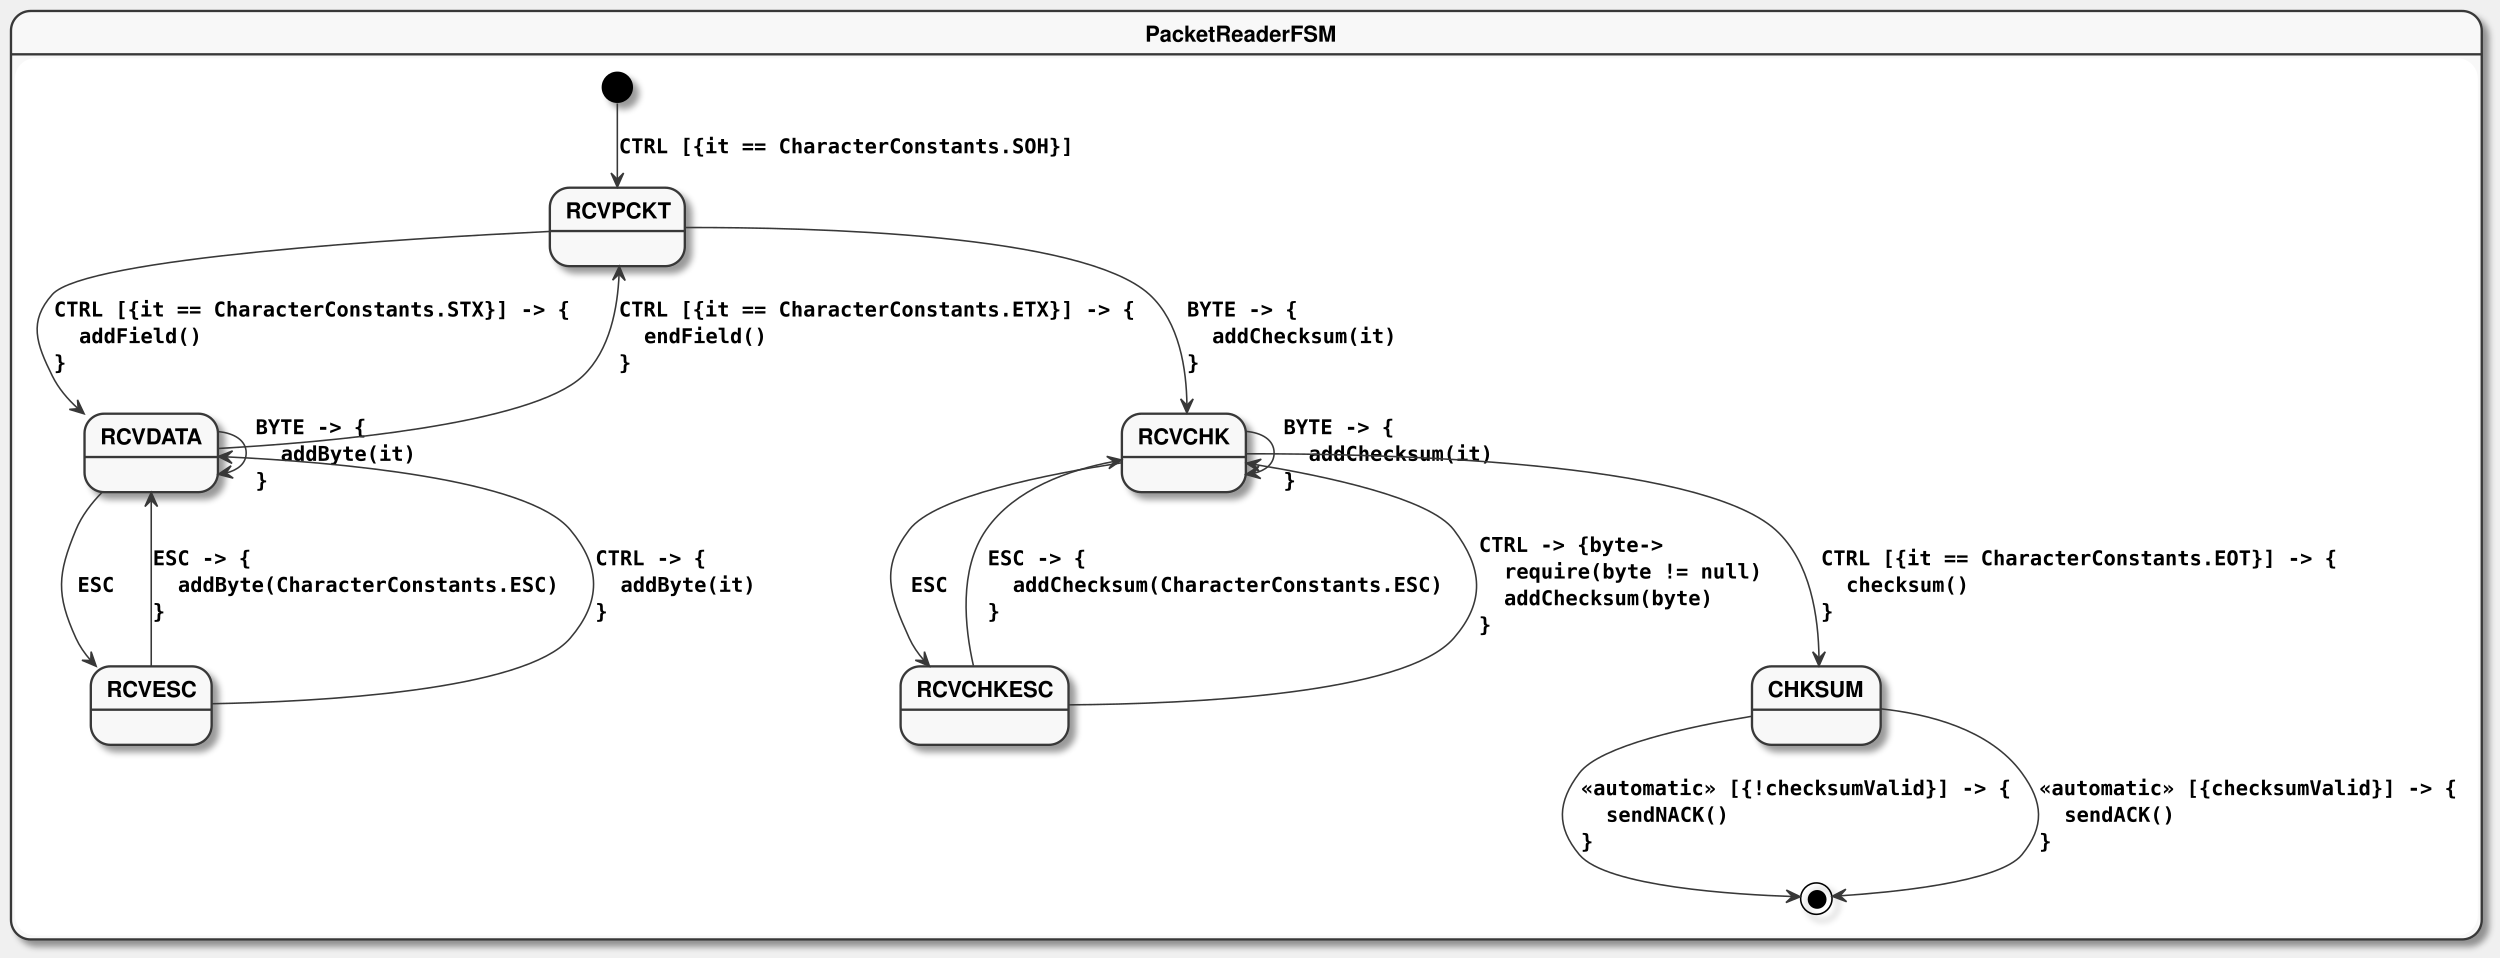
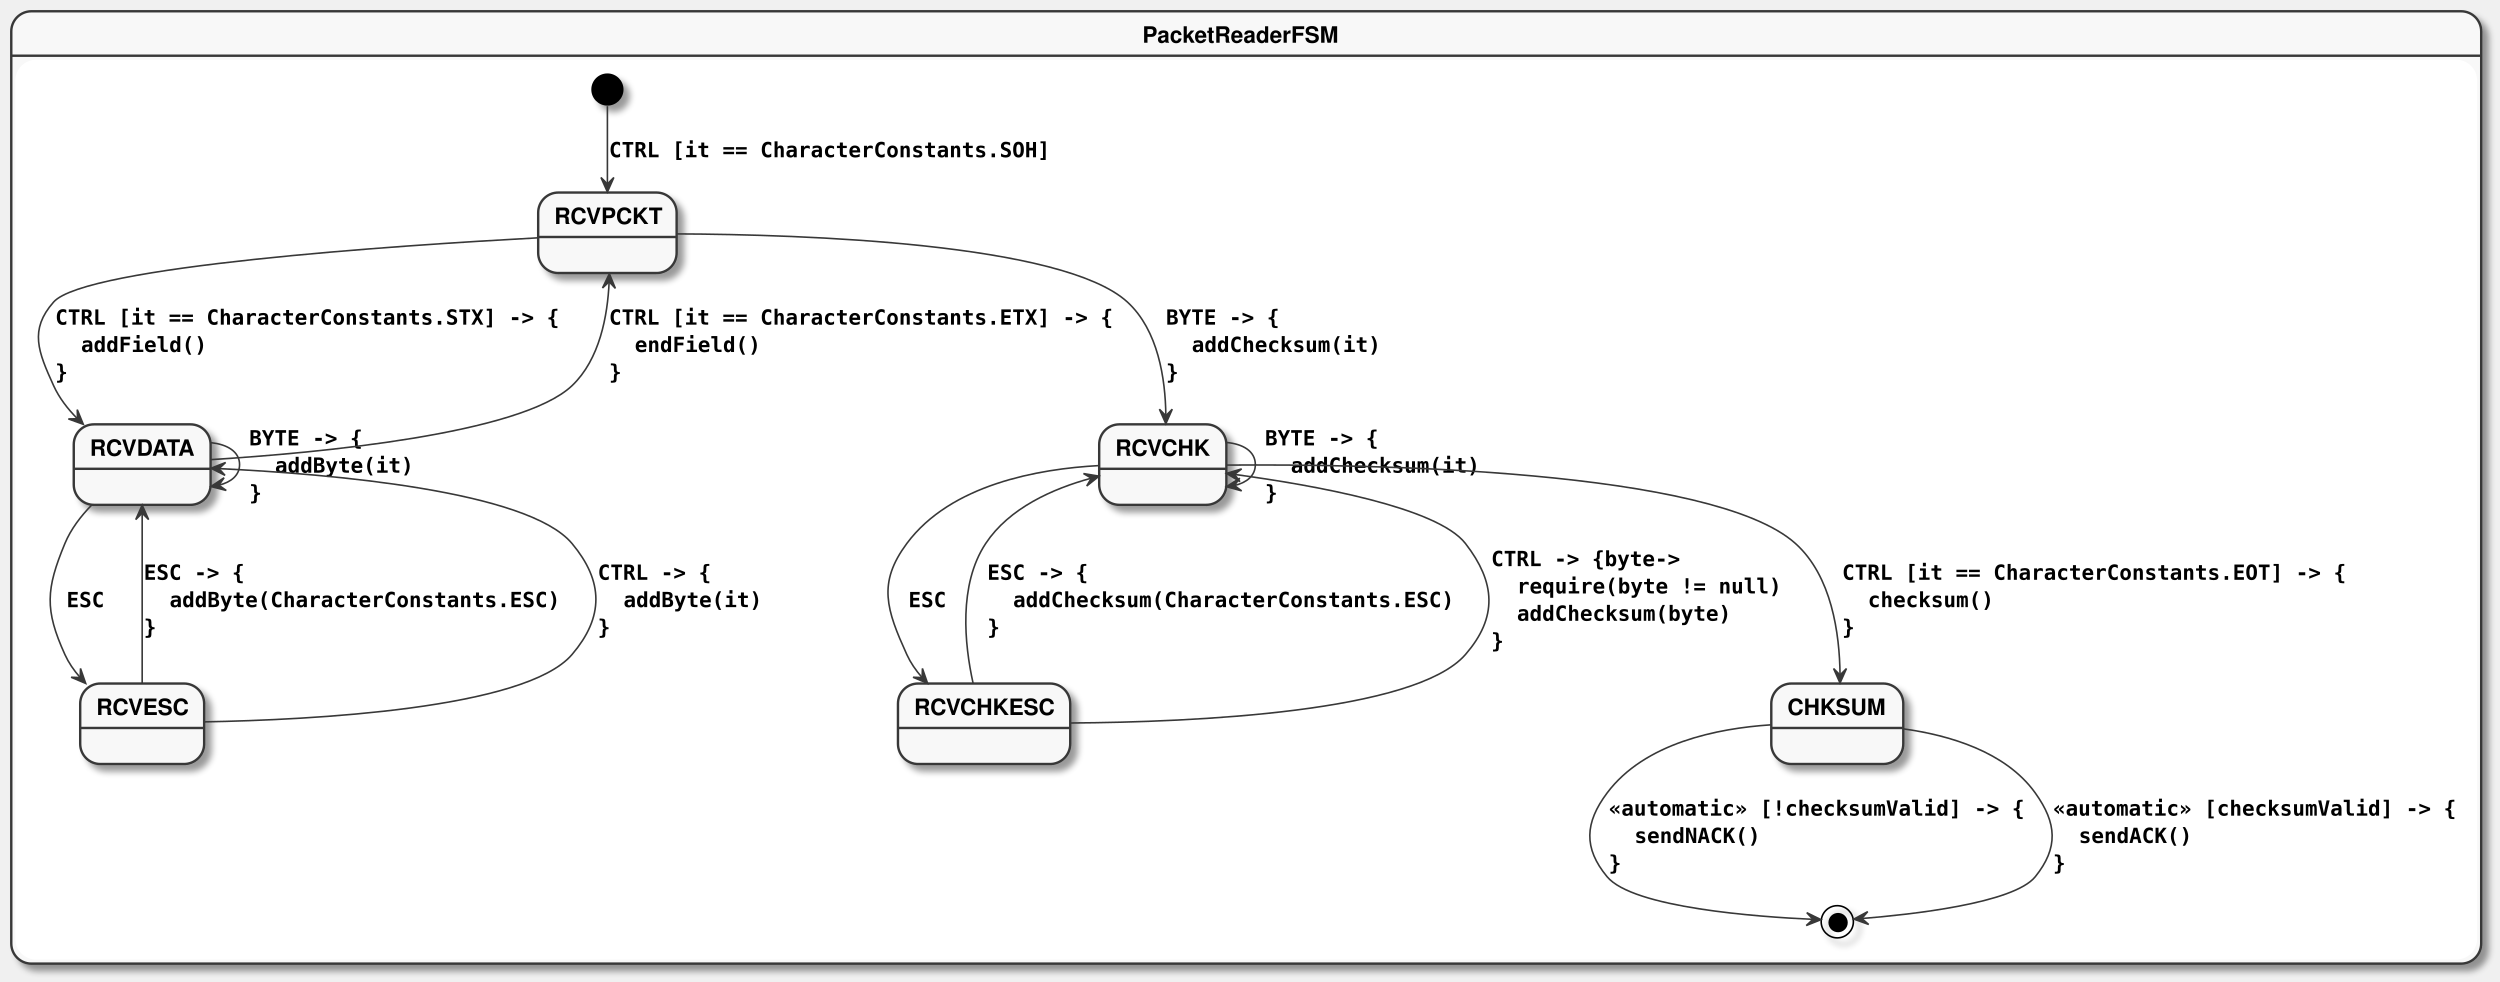
- <svg xmlns="http://www.w3.org/2000/svg" contentScriptType="application/ecmascript" contentStyleType="text/css" height="610px" preserveAspectRatio="none" style="width:1593px;height:610px;background:#FFFFFF;" version="1.1" viewBox="0 0 1593 610" width="1593px" zoomAndPan="magnify">
+ <svg xmlns="http://www.w3.org/2000/svg" contentScriptType="application/ecmascript" contentStyleType="text/css" height="610px" preserveAspectRatio="none" style="width:1553px;height:610px;background:#FFFFFF;" version="1.1" viewBox="0 0 1553 610" width="1553px" zoomAndPan="magnify">
  <defs>
-     <filter height="300%" id="fzrbklzxcfxqf" width="300%" x="-1" y="-1">
+     <filter height="300%" id="f2buocnyorn43" width="300%" x="-1" y="-1">
      <feGaussianBlur result="blurOut" stdDeviation="2.0" />
      <feColorMatrix in="blurOut" result="blurOut2" type="matrix" values="0 0 0 0 0 0 0 0 0 0 0 0 0 0 0 0 0 0 .4 0" />
      <feOffset dx="4.0" dy="4.0" in="blurOut2" result="blurOut3" />
      <feBlend in="SourceGraphic" in2="blurOut3" mode="normal" />
    </filter>
  </defs>
  <g>
-     <rect fill="#F8F8F8" filter="url(#fzrbklzxcfxqf)" height="591.609" rx="12.5" ry="12.5" style="stroke:#383838;stroke-width:1.5;" width="1574.368" x="7" y="7" />
-     <rect fill="#FFFFFF" height="558" rx="12.5" ry="12.5" style="stroke:#FFFFFF;stroke-width:1.0;" width="1568.368" x="10" y="37.609" />
-     <line style="stroke:#383838;stroke-width:1.5;" x1="7" x2="1581.368" y1="34.609" y2="34.609" />
-     <text fill="#000000" font-family="Helvetica" font-size="14" font-weight="bold" lengthAdjust="spacing" textLength="129" x="729.684" y="26.533">PacketReaderFSM</text>
-     <ellipse cx="393.366" cy="55.609" fill="#000000" filter="url(#fzrbklzxcfxqf)" rx="10" ry="10" style="stroke:none;stroke-width:1.0;" />
+     <rect fill="#F8F8F8" filter="url(#f2buocnyorn43)" height="591.609" rx="12.5" ry="12.5" style="stroke:#383838;stroke-width:1.5;" width="1534.319" x="7" y="7" />
+     <rect fill="#FFFFFF" height="558" rx="12.5" ry="12.5" style="stroke:#FFFFFF;stroke-width:1.0;" width="1528.319" x="10" y="37.609" />
+     <line style="stroke:#383838;stroke-width:1.5;" x1="7" x2="1541.319" y1="34.609" y2="34.609" />
+     <text fill="#000000" font-family="Helvetica" font-size="14" font-weight="bold" lengthAdjust="spacing" textLength="129" x="709.659" y="26.533">PacketReaderFSM</text>
+     <ellipse cx="377.32" cy="55.609" fill="#000000" filter="url(#f2buocnyorn43)" rx="10" ry="10" style="stroke:none;stroke-width:1.0;" />
    <g id="PacketReaderFSM.RCVPCKT">
-       <rect fill="#F8F8F8" filter="url(#fzrbklzxcfxqf)" height="50" rx="12.5" ry="12.5" style="stroke:#383838;stroke-width:1.5;" width="86" x="350.366" y="119.609" />
-       <line style="stroke:#383838;stroke-width:1.5;" x1="350.366" x2="436.366" y1="147.219" y2="147.219" />
-       <text fill="#000000" font-family="Helvetica" font-size="14" font-weight="bold" lengthAdjust="spacing" textLength="66" x="360.366" y="139.143">RCVPCKT</text>
+       <rect fill="#F8F8F8" filter="url(#f2buocnyorn43)" height="50" rx="12.5" ry="12.5" style="stroke:#383838;stroke-width:1.5;" width="86" x="334.32" y="119.609" />
+       <line style="stroke:#383838;stroke-width:1.5;" x1="334.32" x2="420.32" y1="147.219" y2="147.219" />
+       <text fill="#000000" font-family="Helvetica" font-size="14" font-weight="bold" lengthAdjust="spacing" textLength="66" x="344.32" y="139.143">RCVPCKT</text>
    </g>
    <g id="PacketReaderFSM.RCVDATA">
-       <rect fill="#F8F8F8" filter="url(#fzrbklzxcfxqf)" height="50" rx="12.5" ry="12.5" style="stroke:#383838;stroke-width:1.5;" width="85" x="53.866" y="263.609" />
-       <line style="stroke:#383838;stroke-width:1.5;" x1="53.866" x2="138.866" y1="291.219" y2="291.219" />
-       <text fill="#000000" font-family="Helvetica" font-size="14" font-weight="bold" lengthAdjust="spacing" textLength="65" x="63.866" y="283.143">RCVDATA</text>
+       <rect fill="#F8F8F8" filter="url(#f2buocnyorn43)" height="50" rx="12.5" ry="12.5" style="stroke:#383838;stroke-width:1.5;" width="85" x="45.82" y="263.609" />
+       <line style="stroke:#383838;stroke-width:1.5;" x1="45.82" x2="130.82" y1="291.219" y2="291.219" />
+       <text fill="#000000" font-family="Helvetica" font-size="14" font-weight="bold" lengthAdjust="spacing" textLength="65" x="55.82" y="283.143">RCVDATA</text>
    </g>
    <g id="PacketReaderFSM.RCVCHK">
-       <rect fill="#F8F8F8" filter="url(#fzrbklzxcfxqf)" height="50" rx="12.5" ry="12.5" style="stroke:#383838;stroke-width:1.5;" width="79" x="714.866" y="263.609" />
-       <line style="stroke:#383838;stroke-width:1.5;" x1="714.866" x2="793.866" y1="291.219" y2="291.219" />
-       <text fill="#000000" font-family="Helvetica" font-size="14" font-weight="bold" lengthAdjust="spacing" textLength="59" x="724.866" y="283.143">RCVCHK</text>
+       <rect fill="#F8F8F8" filter="url(#f2buocnyorn43)" height="50" rx="12.5" ry="12.5" style="stroke:#383838;stroke-width:1.5;" width="79" x="682.82" y="263.609" />
+       <line style="stroke:#383838;stroke-width:1.5;" x1="682.82" x2="761.82" y1="291.219" y2="291.219" />
+       <text fill="#000000" font-family="Helvetica" font-size="14" font-weight="bold" lengthAdjust="spacing" textLength="59" x="692.82" y="283.143">RCVCHK</text>
    </g>
    <g id="PacketReaderFSM.RCVESC">
-       <rect fill="#F8F8F8" filter="url(#fzrbklzxcfxqf)" height="50" rx="12.5" ry="12.5" style="stroke:#383838;stroke-width:1.5;" width="77" x="57.866" y="424.609" />
-       <line style="stroke:#383838;stroke-width:1.5;" x1="57.866" x2="134.866" y1="452.219" y2="452.219" />
-       <text fill="#000000" font-family="Helvetica" font-size="14" font-weight="bold" lengthAdjust="spacing" textLength="57" x="67.866" y="444.143">RCVESC</text>
+       <rect fill="#F8F8F8" filter="url(#f2buocnyorn43)" height="50" rx="12.5" ry="12.5" style="stroke:#383838;stroke-width:1.5;" width="77" x="49.82" y="424.609" />
+       <line style="stroke:#383838;stroke-width:1.5;" x1="49.82" x2="126.82" y1="452.219" y2="452.219" />
+       <text fill="#000000" font-family="Helvetica" font-size="14" font-weight="bold" lengthAdjust="spacing" textLength="57" x="59.82" y="444.143">RCVESC</text>
    </g>
    <g id="PacketReaderFSM.RCVCHKESC">
-       <rect fill="#F8F8F8" filter="url(#fzrbklzxcfxqf)" height="50" rx="12.5" ry="12.5" style="stroke:#383838;stroke-width:1.5;" width="107" x="573.866" y="424.609" />
-       <line style="stroke:#383838;stroke-width:1.5;" x1="573.866" x2="680.866" y1="452.219" y2="452.219" />
-       <text fill="#000000" font-family="Helvetica" font-size="14" font-weight="bold" lengthAdjust="spacing" textLength="87" x="583.866" y="444.143">RCVCHKESC</text>
+       <rect fill="#F8F8F8" filter="url(#f2buocnyorn43)" height="50" rx="12.5" ry="12.5" style="stroke:#383838;stroke-width:1.5;" width="107" x="557.82" y="424.609" />
+       <line style="stroke:#383838;stroke-width:1.5;" x1="557.82" x2="664.82" y1="452.219" y2="452.219" />
+       <text fill="#000000" font-family="Helvetica" font-size="14" font-weight="bold" lengthAdjust="spacing" textLength="87" x="567.82" y="444.143">RCVCHKESC</text>
    </g>
    <g id="PacketReaderFSM.CHKSUM">
-       <rect fill="#F8F8F8" filter="url(#fzrbklzxcfxqf)" height="50" rx="12.5" ry="12.5" style="stroke:#383838;stroke-width:1.5;" width="82" x="1116.368" y="424.609" />
-       <line style="stroke:#383838;stroke-width:1.5;" x1="1116.368" x2="1198.368" y1="452.219" y2="452.219" />
-       <text fill="#000000" font-family="Helvetica" font-size="14" font-weight="bold" lengthAdjust="spacing" textLength="62" x="1126.368" y="444.143">CHKSUM</text>
+       <rect fill="#F8F8F8" filter="url(#f2buocnyorn43)" height="50" rx="12.5" ry="12.5" style="stroke:#383838;stroke-width:1.5;" width="82" x="1100.319" y="424.609" />
+       <line style="stroke:#383838;stroke-width:1.5;" x1="1100.319" x2="1182.319" y1="452.219" y2="452.219" />
+       <text fill="#000000" font-family="Helvetica" font-size="14" font-weight="bold" lengthAdjust="spacing" textLength="62" x="1110.319" y="444.143">CHKSUM</text>
    </g>
-     <ellipse cx="1157.368" cy="572.609" filter="url(#fzrbklzxcfxqf)" rx="10" ry="10" style="stroke:#000000;stroke-width:1.0;fill:none;" />
-     <ellipse cx="1157.868" cy="573.109" fill="#000000" rx="6" ry="6" style="stroke:none;stroke-width:1.0;" />
-     <path d="M393.366,65.92 C393.366,77.361 393.366,97.326 393.366,114.151 " fill="none" id="*start*PacketReaderFSM-to-RCVPCKT" style="stroke:#383838;stroke-width:1.0;" />
-     <polygon fill="#383838" points="393.366,119.259,397.366,110.259,393.366,114.259,389.366,110.259,393.366,119.259" style="stroke:#383838;stroke-width:1.0;" />
-     <text fill="#000000" font-family="monospace" font-size="13" font-weight="bold" lengthAdjust="spacing" textLength="296" x="394.366" y="97.679">CTRL [{it == CharacterConstants.SOH}]</text>
-     <path d="M350.182,147.484 C259.135,151.88 54.127,164.285 33.366,187.609 C18,204.872 23.109,218.899 33.366,239.609 C37.207,247.364 42.967,254.207 49.471,260.118 " fill="none" id="RCVPCKT-to-RCVDATA" style="stroke:#383838;stroke-width:1.0;" />
-     <polygon fill="#383838" points="53.606,263.678,49.394,254.775,49.816,260.417,44.175,260.839,53.606,263.678" style="stroke:#383838;stroke-width:1.0;" />
-     <text fill="#000000" font-family="monospace" font-size="13" font-weight="bold" lengthAdjust="spacing" textLength="336" x="34.366" y="201.679">CTRL [{it == CharacterConstants.STX}] -&gt; {</text>
-     <text fill="#000000" font-family="monospace" font-size="13" font-weight="bold" lengthAdjust="spacing" textLength="80" x="50.366" y="218.653">addField()</text>
-     <text fill="#000000" font-family="monospace" font-size="13" font-weight="bold" lengthAdjust="spacing" textLength="8" x="34.366" y="235.626">}</text>
-     <path d="M436.533,144.988 C517.975,144.748 689.947,148.973 732.366,187.609 C751.671,205.192 756.065,235.521 756.304,258.179 " fill="none" id="RCVPCKT-to-RCVCHK" style="stroke:#383838;stroke-width:1.0;" />
-     <polygon fill="#383838" points="756.291,263.18,760.312,254.19,756.302,258.18,752.312,254.171,756.291,263.18" style="stroke:#383838;stroke-width:1.0;" />
-     <text fill="#000000" font-family="monospace" font-size="13" font-weight="bold" lengthAdjust="spacing" textLength="72" x="756.366" y="201.679">BYTE -&gt; {</text>
-     <text fill="#000000" font-family="monospace" font-size="13" font-weight="bold" lengthAdjust="spacing" textLength="120" x="772.366" y="218.653">addChecksum(it)</text>
-     <text fill="#000000" font-family="monospace" font-size="13" font-weight="bold" lengthAdjust="spacing" textLength="8" x="756.366" y="235.626">}</text>
-     <path d="M139.049,274.979 C149.283,276.044 156.866,280.588 156.866,288.609 C156.866,295.252 151.666,299.509 144.066,301.382 " fill="none" id="RCVDATA-to-RCVDATA" style="stroke:#383838;stroke-width:1.0;" />
-     <polygon fill="#383838" points="139.049,302.239,148.595,304.665,143.977,301.397,147.246,296.779,139.049,302.239" style="stroke:#383838;stroke-width:1.0;" />
-     <text fill="#000000" font-family="monospace" font-size="13" font-weight="bold" lengthAdjust="spacing" textLength="72" x="162.866" y="276.679">BYTE -&gt; {</text>
-     <text fill="#000000" font-family="monospace" font-size="13" font-weight="bold" lengthAdjust="spacing" textLength="88" x="178.866" y="293.653">addByte(it)</text>
-     <text fill="#000000" font-family="monospace" font-size="13" font-weight="bold" lengthAdjust="spacing" textLength="8" x="162.866" y="310.627">}</text>
-     <path d="M138.902,285.778 C207.574,281.933 338.51,270.64 371.366,239.609 C388.777,223.165 393.606,195.792 394.474,174.814 " fill="none" id="RCVDATA-to-RCVPCKT" style="stroke:#383838;stroke-width:1.0;" />
-     <polygon fill="#383838" points="394.614,169.629,390.374,178.519,394.48,174.628,398.371,178.733,394.614,169.629" style="stroke:#383838;stroke-width:1.0;" />
-     <text fill="#000000" font-family="monospace" font-size="13" font-weight="bold" lengthAdjust="spacing" textLength="336" x="394.366" y="201.679">CTRL [{it == CharacterConstants.ETX}] -&gt; {</text>
-     <text fill="#000000" font-family="monospace" font-size="13" font-weight="bold" lengthAdjust="spacing" textLength="80" x="410.366" y="218.653">endField()</text>
-     <text fill="#000000" font-family="monospace" font-size="13" font-weight="bold" lengthAdjust="spacing" textLength="8" x="394.366" y="235.626">}</text>
-     <path d="M65.111,313.616 C58.318,320.547 52.064,328.681 48.366,337.609 C36.63,365.941 35.694,378.683 48.366,406.609 C50.678,411.704 53.948,416.425 57.706,420.719 " fill="none" id="RCVDATA-to-RCVESC" style="stroke:#383838;stroke-width:1.0;" />
-     <polygon fill="#383838" points="61.283,424.542,58.056,415.237,57.867,420.891,52.213,420.702,61.283,424.542" style="stroke:#383838;stroke-width:1.0;" />
-     <text fill="#000000" font-family="monospace" font-size="13" font-weight="bold" lengthAdjust="spacing" textLength="24" x="49.366" y="377.179">ESC</text>
-     <path d="M96.366,424.494 C96.366,396.176 96.366,349.224 96.366,318.855 " fill="none" id="RCVESC-to-RCVDATA" style="stroke:#383838;stroke-width:1.0;" />
-     <polygon fill="#383838" points="96.366,313.758,92.366,322.758,96.366,318.758,100.366,322.758,96.366,313.758" style="stroke:#383838;stroke-width:1.0;" />
-     <text fill="#000000" font-family="monospace" font-size="13" font-weight="bold" lengthAdjust="spacing" textLength="64" x="97.366" y="360.179">ESC -&gt; {</text>
-     <text fill="#000000" font-family="monospace" font-size="13" font-weight="bold" lengthAdjust="spacing" textLength="248" x="113.366" y="377.153">addByte(CharacterConstants.ESC)</text>
-     <text fill="#000000" font-family="monospace" font-size="13" font-weight="bold" lengthAdjust="spacing" textLength="8" x="97.366" y="394.127">}</text>
-     <path d="M134.943,448.425 C201.704,447.197 334.435,440.446 363.366,406.609 C383.295,383.3 383.039,361.134 363.366,337.609 C335.981,304.862 213.499,294.424 144.33,291.12 " fill="none" id="RCVESC-to-RCVDATA-1" style="stroke:#383838;stroke-width:1.0;" />
-     <polygon fill="#383838" points="139.035,290.876,147.841,295.286,144.03,291.106,148.209,287.295,139.035,290.876" style="stroke:#383838;stroke-width:1.0;" />
-     <text fill="#000000" font-family="monospace" font-size="13" font-weight="bold" lengthAdjust="spacing" textLength="72" x="379.366" y="360.179">CTRL -&gt; {</text>
-     <text fill="#000000" font-family="monospace" font-size="13" font-weight="bold" lengthAdjust="spacing" textLength="88" x="395.366" y="377.153">addByte(it)</text>
-     <text fill="#000000" font-family="monospace" font-size="13" font-weight="bold" lengthAdjust="spacing" textLength="8" x="379.366" y="394.127">}</text>
-     <path d="M793.872,274.877 C804.13,275.721 811.866,280.298 811.866,288.609 C811.866,295.491 806.561,299.813 798.911,301.575 " fill="none" id="RCVCHK-to-RCVCHK" style="stroke:#383838;stroke-width:1.0;" />
-     <polygon fill="#383838" points="793.872,302.341,803.371,304.944,798.815,301.59,802.169,297.034,793.872,302.341" style="stroke:#383838;stroke-width:1.0;" />
-     <text fill="#000000" font-family="monospace" font-size="13" font-weight="bold" lengthAdjust="spacing" textLength="72" x="817.866" y="276.679">BYTE -&gt; {</text>
-     <text fill="#000000" font-family="monospace" font-size="13" font-weight="bold" lengthAdjust="spacing" textLength="120" x="833.866" y="293.653">addChecksum(it)</text>
-     <text fill="#000000" font-family="monospace" font-size="13" font-weight="bold" lengthAdjust="spacing" textLength="8" x="817.866" y="310.627">}</text>
-     <path d="M714.702,294.887 C668.295,301.969 595.7,316.191 579.366,337.609 C560.769,361.993 566.694,378.683 579.366,406.609 C581.678,411.704 584.948,416.425 588.706,420.719 " fill="none" id="RCVCHK-to-RCVCHKESC" style="stroke:#383838;stroke-width:1.0;" />
-     <polygon fill="#383838" points="592.283,424.542,589.056,415.237,588.867,420.891,583.214,420.702,592.283,424.542" style="stroke:#383838;stroke-width:1.0;" />
-     <text fill="#000000" font-family="monospace" font-size="13" font-weight="bold" lengthAdjust="spacing" textLength="24" x="580.366" y="377.179">ESC</text>
-     <path d="M793.883,289.152 C880.33,288.994 1082.418,293.484 1131.368,337.609 C1153.878,357.901 1158.758,393.625 1159.048,419.064 " fill="none" id="RCVCHK-to-CHKSUM" style="stroke:#383838;stroke-width:1.0;" />
-     <polygon fill="#383838" points="1159.048,424.327,1163.048,415.327,1159.048,419.327,1155.048,415.327,1159.048,424.327" style="stroke:#383838;stroke-width:1.0;" />
-     <text fill="#000000" font-family="monospace" font-size="13" font-weight="bold" lengthAdjust="spacing" textLength="336" x="1160.368" y="360.179">CTRL [{it == CharacterConstants.EOT}] -&gt; {</text>
-     <text fill="#000000" font-family="monospace" font-size="13" font-weight="bold" lengthAdjust="spacing" textLength="80" x="1176.368" y="377.153">checksum()</text>
-     <text fill="#000000" font-family="monospace" font-size="13" font-weight="bold" lengthAdjust="spacing" textLength="8" x="1160.368" y="394.127">}</text>
-     <path d="M1116.268,456.401 C1076.278,462.977 1019.659,475.114 1006.366,492.609 C992.384,511.011 991.532,526.887 1006.366,544.609 C1023.568,565.157 1107.028,570.084 1141.948,571.252 " fill="none" id="CHKSUM-to-*end*PacketReaderFSM" style="stroke:#383838;stroke-width:1.0;" />
-     <polygon fill="#383838" points="1147.128,571.409,1138.258,567.128,1142.13,571.252,1138.007,575.124,1147.128,571.409" style="stroke:#383838;stroke-width:1.0;" />
-     <text fill="#000000" font-family="monospace" font-size="13" font-weight="bold" lengthAdjust="spacing" textLength="280" x="1007.366" y="506.679">«automatic» [{!checksumValid}] -&gt; {</text>
-     <text fill="#000000" font-family="monospace" font-size="13" font-weight="bold" lengthAdjust="spacing" textLength="80" x="1023.366" y="523.653">sendNACK()</text>
-     <text fill="#000000" font-family="monospace" font-size="13" font-weight="bold" lengthAdjust="spacing" textLength="8" x="1007.366" y="540.626">}</text>
-     <path d="M1198.378,451.671 C1228.638,454.873 1267.958,464.632 1288.368,492.609 C1301.988,511.28 1302.968,526.694 1288.368,544.609 C1273.878,562.392 1203.728,568.808 1172.458,570.811 " fill="none" id="CHKSUM-to-*end*PacketReaderFSM-1" style="stroke:#383838;stroke-width:1.0;" />
-     <polygon fill="#383838" points="1167.438,571.115,1176.662,574.568,1172.429,570.816,1176.182,566.583,1167.438,571.115" style="stroke:#383838;stroke-width:1.0;" />
-     <text fill="#000000" font-family="monospace" font-size="13" font-weight="bold" lengthAdjust="spacing" textLength="272" x="1299.368" y="506.679">«automatic» [{checksumValid}] -&gt; {</text>
-     <text fill="#000000" font-family="monospace" font-size="13" font-weight="bold" lengthAdjust="spacing" textLength="72" x="1315.368" y="523.653">sendACK()</text>
-     <text fill="#000000" font-family="monospace" font-size="13" font-weight="bold" lengthAdjust="spacing" textLength="8" x="1299.368" y="540.626">}</text>
-     <path d="M620.253,424.166 C614.767,399.951 610.755,362.919 628.366,337.609 C646.616,311.38 681.229,299.475 709.565,294.076 " fill="none" id="RCVCHKESC-to-RCVCHK" style="stroke:#383838;stroke-width:1.0;" />
-     <polygon fill="#383838" points="714.777,293.142,705.213,290.792,709.855,294.024,706.623,298.666,714.777,293.142" style="stroke:#383838;stroke-width:1.0;" />
-     <text fill="#000000" font-family="monospace" font-size="13" font-weight="bold" lengthAdjust="spacing" textLength="64" x="629.366" y="360.179">ESC -&gt; {</text>
-     <text fill="#000000" font-family="monospace" font-size="13" font-weight="bold" lengthAdjust="spacing" textLength="280" x="645.366" y="377.153">addChecksum(CharacterConstants.ESC)</text>
-     <text fill="#000000" font-family="monospace" font-size="13" font-weight="bold" lengthAdjust="spacing" textLength="8" x="629.366" y="394.127">}</text>
-     <path d="M680.985,449.128 C758.284,448.599 895.199,442.46 926.366,406.609 C946.486,383.465 944.909,362.035 926.366,337.609 C911.024,317.399 844.978,303.409 799.344,295.948 " fill="none" id="RCVCHKESC-to-RCVCHK-1" style="stroke:#383838;stroke-width:1.0;" />
-     <polygon fill="#383838" points="794.162,295.114,802.412,300.493,799.098,295.909,803.683,292.595,794.162,295.114" style="stroke:#383838;stroke-width:1.0;" />
-     <text fill="#000000" font-family="monospace" font-size="13" font-weight="bold" lengthAdjust="spacing" textLength="120" x="942.366" y="351.679">CTRL -&gt; {byte-&gt;</text>
-     <text fill="#000000" font-family="monospace" font-size="13" font-weight="bold" lengthAdjust="spacing" textLength="168" x="958.366" y="368.653">require(byte != null)</text>
-     <text fill="#000000" font-family="monospace" font-size="13" font-weight="bold" lengthAdjust="spacing" textLength="136" x="958.366" y="385.627">addChecksum(byte)</text>
-     <text fill="#000000" font-family="monospace" font-size="13" font-weight="bold" lengthAdjust="spacing" textLength="8" x="942.366" y="402.6">}</text>
+     <ellipse cx="1141.319" cy="572.609" filter="url(#f2buocnyorn43)" rx="10" ry="10" style="stroke:#000000;stroke-width:1.0;fill:none;" />
+     <ellipse cx="1141.819" cy="573.109" fill="#000000" rx="6" ry="6" style="stroke:none;stroke-width:1.0;" />
+     <path d="M377.32,65.92 C377.32,77.361 377.32,97.326 377.32,114.151 " fill="none" id="*start*PacketReaderFSM-to-RCVPCKT" style="stroke:#383838;stroke-width:1.0;" />
+     <polygon fill="#383838" points="377.32,119.259,381.32,110.259,377.32,114.259,373.32,110.259,377.32,119.259" style="stroke:#383838;stroke-width:1.0;" />
+     <text fill="#000000" font-family="monospace" font-size="13" font-weight="bold" lengthAdjust="spacing" textLength="280" x="378.32" y="97.679">CTRL [it == CharacterConstants.SOH]</text>
+     <path d="M334.057,147.738 C246.083,152.511 52.962,165.423 33.32,187.609 C18,204.913 23.756,218.569 33.32,239.609 C36.751,247.157 42.02,253.982 47.964,259.961 " fill="none" id="RCVPCKT-to-RCVDATA" style="stroke:#383838;stroke-width:1.0;" />
+     <polygon fill="#383838" points="51.742,263.573,48.001,254.463,48.128,260.118,42.472,260.245,51.742,263.573" style="stroke:#383838;stroke-width:1.0;" />
+     <text fill="#000000" font-family="monospace" font-size="13" font-weight="bold" lengthAdjust="spacing" textLength="320" x="34.32" y="201.679">CTRL [it == CharacterConstants.STX] -&gt; {</text>
+     <text fill="#000000" font-family="monospace" font-size="13" font-weight="bold" lengthAdjust="spacing" textLength="80" x="50.32" y="218.653">addField()</text>
+     <text fill="#000000" font-family="monospace" font-size="13" font-weight="bold" lengthAdjust="spacing" textLength="8" x="34.32" y="235.626">}</text>
+     <path d="M420.591,145.296 C499.041,145.66 660.348,150.981 700.32,187.609 C719.49,205.176 723.936,235.316 724.225,257.925 " fill="none" id="RCVPCKT-to-RCVCHK" style="stroke:#383838;stroke-width:1.0;" />
+     <polygon fill="#383838" points="724.22,263.207,728.22,254.207,724.22,258.207,720.22,254.207,724.22,263.207" style="stroke:#383838;stroke-width:1.0;" />
+     <text fill="#000000" font-family="monospace" font-size="13" font-weight="bold" lengthAdjust="spacing" textLength="72" x="724.32" y="201.679">BYTE -&gt; {</text>
+     <text fill="#000000" font-family="monospace" font-size="13" font-weight="bold" lengthAdjust="spacing" textLength="120" x="740.32" y="218.653">addChecksum(it)</text>
+     <text fill="#000000" font-family="monospace" font-size="13" font-weight="bold" lengthAdjust="spacing" textLength="8" x="724.32" y="235.626">}</text>
+     <path d="M131.003,274.979 C141.237,276.044 148.82,280.588 148.82,288.609 C148.82,295.252 143.62,299.509 136.02,301.382 " fill="none" id="RCVDATA-to-RCVDATA" style="stroke:#383838;stroke-width:1.0;" />
+     <polygon fill="#383838" points="131.003,302.239,140.548,304.665,135.931,301.397,139.2,296.779,131.003,302.239" style="stroke:#383838;stroke-width:1.0;" />
+     <text fill="#000000" font-family="monospace" font-size="13" font-weight="bold" lengthAdjust="spacing" textLength="72" x="154.82" y="276.679">BYTE -&gt; {</text>
+     <text fill="#000000" font-family="monospace" font-size="13" font-weight="bold" lengthAdjust="spacing" textLength="88" x="170.82" y="293.653">addByte(it)</text>
+     <text fill="#000000" font-family="monospace" font-size="13" font-weight="bold" lengthAdjust="spacing" textLength="8" x="154.82" y="310.627">}</text>
+     <path d="M130.978,285.519 C198.019,281.345 323.681,269.643 355.32,239.609 C372.577,223.227 377.46,196.106 378.386,175.195 " fill="none" id="RCVDATA-to-RCVPCKT" style="stroke:#383838;stroke-width:1.0;" />
+     <polygon fill="#383838" points="378.541,170.022,374.273,178.898,378.391,175.02,382.269,179.138,378.541,170.022" style="stroke:#383838;stroke-width:1.0;" />
+     <text fill="#000000" font-family="monospace" font-size="13" font-weight="bold" lengthAdjust="spacing" textLength="320" x="378.32" y="201.679">CTRL [it == CharacterConstants.ETX] -&gt; {</text>
+     <text fill="#000000" font-family="monospace" font-size="13" font-weight="bold" lengthAdjust="spacing" textLength="80" x="394.32" y="218.653">endField()</text>
+     <text fill="#000000" font-family="monospace" font-size="13" font-weight="bold" lengthAdjust="spacing" textLength="8" x="378.32" y="235.626">}</text>
+     <path d="M57.065,313.616 C50.272,320.547 44.018,328.681 40.32,337.609 C28.584,365.941 27.648,378.683 40.32,406.609 C42.632,411.704 45.901,416.425 49.66,420.719 " fill="none" id="RCVDATA-to-RCVESC" style="stroke:#383838;stroke-width:1.0;" />
+     <polygon fill="#383838" points="53.236,424.542,50.009,415.237,49.821,420.891,44.167,420.702,53.236,424.542" style="stroke:#383838;stroke-width:1.0;" />
+     <text fill="#000000" font-family="monospace" font-size="13" font-weight="bold" lengthAdjust="spacing" textLength="24" x="41.32" y="377.179">ESC</text>
+     <path d="M88.32,424.494 C88.32,396.176 88.32,349.224 88.32,318.855 " fill="none" id="RCVESC-to-RCVDATA" style="stroke:#383838;stroke-width:1.0;" />
+     <polygon fill="#383838" points="88.32,313.758,84.32,322.758,88.32,318.758,92.32,322.758,88.32,313.758" style="stroke:#383838;stroke-width:1.0;" />
+     <text fill="#000000" font-family="monospace" font-size="13" font-weight="bold" lengthAdjust="spacing" textLength="64" x="89.32" y="360.179">ESC -&gt; {</text>
+     <text fill="#000000" font-family="monospace" font-size="13" font-weight="bold" lengthAdjust="spacing" textLength="248" x="105.32" y="377.153">addByte(CharacterConstants.ESC)</text>
+     <text fill="#000000" font-family="monospace" font-size="13" font-weight="bold" lengthAdjust="spacing" textLength="8" x="89.32" y="394.127">}</text>
+     <path d="M126.897,448.425 C193.658,447.197 326.389,440.446 355.32,406.609 C375.249,383.3 374.993,361.134 355.32,337.609 C327.935,304.862 205.453,294.424 136.284,291.12 " fill="none" id="RCVESC-to-RCVDATA-1" style="stroke:#383838;stroke-width:1.0;" />
+     <polygon fill="#383838" points="130.989,290.876,139.794,295.289,135.983,291.108,140.164,287.297,130.989,290.876" style="stroke:#383838;stroke-width:1.0;" />
+     <text fill="#000000" font-family="monospace" font-size="13" font-weight="bold" lengthAdjust="spacing" textLength="72" x="371.32" y="360.179">CTRL -&gt; {</text>
+     <text fill="#000000" font-family="monospace" font-size="13" font-weight="bold" lengthAdjust="spacing" textLength="88" x="387.32" y="377.153">addByte(it)</text>
+     <text fill="#000000" font-family="monospace" font-size="13" font-weight="bold" lengthAdjust="spacing" textLength="8" x="371.32" y="394.127">}</text>
+     <path d="M761.826,274.877 C772.084,275.721 779.82,280.298 779.82,288.609 C779.82,295.491 774.515,299.813 766.865,301.575 " fill="none" id="RCVCHK-to-RCVCHK" style="stroke:#383838;stroke-width:1.0;" />
+     <polygon fill="#383838" points="761.826,302.341,771.325,304.944,766.769,301.59,770.123,297.034,761.826,302.341" style="stroke:#383838;stroke-width:1.0;" />
+     <text fill="#000000" font-family="monospace" font-size="13" font-weight="bold" lengthAdjust="spacing" textLength="72" x="785.82" y="276.679">BYTE -&gt; {</text>
+     <text fill="#000000" font-family="monospace" font-size="13" font-weight="bold" lengthAdjust="spacing" textLength="120" x="801.82" y="293.653">addChecksum(it)</text>
+     <text fill="#000000" font-family="monospace" font-size="13" font-weight="bold" lengthAdjust="spacing" textLength="8" x="785.82" y="310.627">}</text>
+     <path d="M682.555,289.227 C645.027,291.261 590.57,300.918 563.32,337.609 C545.035,362.228 550.648,378.683 563.32,406.609 C565.632,411.704 568.902,416.425 572.66,420.719 " fill="none" id="RCVCHK-to-RCVCHKESC" style="stroke:#383838;stroke-width:1.0;" />
+     <polygon fill="#383838" points="576.237,424.542,573.01,415.237,572.821,420.891,567.167,420.702,576.237,424.542" style="stroke:#383838;stroke-width:1.0;" />
+     <text fill="#000000" font-family="monospace" font-size="13" font-weight="bold" lengthAdjust="spacing" textLength="24" x="564.32" y="377.179">ESC</text>
+     <path d="M761.825,288.917 C850.951,288.199 1063.899,291.484 1115.319,337.609 C1137.879,357.843 1142.759,393.579 1143.029,419.036 " fill="none" id="RCVCHK-to-CHKSUM" style="stroke:#383838;stroke-width:1.0;" />
+     <polygon fill="#383838" points="1143.019,424.303,1147.029,415.308,1143.024,419.303,1139.029,415.299,1143.019,424.303" style="stroke:#383838;stroke-width:1.0;" />
+     <text fill="#000000" font-family="monospace" font-size="13" font-weight="bold" lengthAdjust="spacing" textLength="320" x="1144.319" y="360.179">CTRL [it == CharacterConstants.EOT] -&gt; {</text>
+     <text fill="#000000" font-family="monospace" font-size="13" font-weight="bold" lengthAdjust="spacing" textLength="80" x="1160.319" y="377.153">checksum()</text>
+     <text fill="#000000" font-family="monospace" font-size="13" font-weight="bold" lengthAdjust="spacing" textLength="8" x="1144.319" y="394.127">}</text>
+     <path d="M1100.039,450.267 C1066.679,452.458 1021.578,461.537 998.32,492.609 C984.471,511.111 983.572,526.816 998.32,544.609 C1014.399,564.009 1092.229,569.569 1125.829,571.079 " fill="none" id="CHKSUM-to-*end*PacketReaderFSM" style="stroke:#383838;stroke-width:1.0;" />
+     <polygon fill="#383838" points="1131.199,571.302,1122.366,566.945,1126.203,571.102,1122.046,574.939,1131.199,571.302" style="stroke:#383838;stroke-width:1.0;" />
+     <text fill="#000000" font-family="monospace" font-size="13" font-weight="bold" lengthAdjust="spacing" textLength="264" x="999.32" y="506.679">«automatic» [!checksumValid] -&gt; {</text>
+     <text fill="#000000" font-family="monospace" font-size="13" font-weight="bold" lengthAdjust="spacing" textLength="80" x="1015.32" y="523.653">sendNACK()</text>
+     <text fill="#000000" font-family="monospace" font-size="13" font-weight="bold" lengthAdjust="spacing" textLength="8" x="999.32" y="540.626">}</text>
+     <path d="M1182.579,452.795 C1210.629,456.69 1245.879,466.822 1264.319,492.609 C1277.769,511.407 1278.809,526.601 1264.319,544.609 C1250.969,561.209 1186.669,568.182 1156.729,570.566 " fill="none" id="CHKSUM-to-*end*PacketReaderFSM-1" style="stroke:#383838;stroke-width:1.0;" />
+     <polygon fill="#383838" points="1151.559,570.958,1160.831,574.279,1156.545,570.587,1160.237,566.301,1151.559,570.958" style="stroke:#383838;stroke-width:1.0;" />
+     <text fill="#000000" font-family="monospace" font-size="13" font-weight="bold" lengthAdjust="spacing" textLength="256" x="1275.319" y="506.679">«automatic» [checksumValid] -&gt; {</text>
+     <text fill="#000000" font-family="monospace" font-size="13" font-weight="bold" lengthAdjust="spacing" textLength="72" x="1291.319" y="523.653">sendACK()</text>
+     <text fill="#000000" font-family="monospace" font-size="13" font-weight="bold" lengthAdjust="spacing" textLength="8" x="1275.319" y="540.626">}</text>
+     <path d="M604.462,424.339 C599.175,400.259 595.314,363.33 612.32,337.609 C626.91,315.541 654.087,303.555 677.775,297.08 " fill="none" id="RCVCHKESC-to-RCVCHK" style="stroke:#383838;stroke-width:1.0;" />
+     <polygon fill="#383838" points="682.771,295.78,673.054,294.175,677.932,297.039,675.068,301.917,682.771,295.78" style="stroke:#383838;stroke-width:1.0;" />
+     <text fill="#000000" font-family="monospace" font-size="13" font-weight="bold" lengthAdjust="spacing" textLength="64" x="613.32" y="360.179">ESC -&gt; {</text>
+     <text fill="#000000" font-family="monospace" font-size="13" font-weight="bold" lengthAdjust="spacing" textLength="280" x="629.32" y="377.153">addChecksum(CharacterConstants.ESC)</text>
+     <text fill="#000000" font-family="monospace" font-size="13" font-weight="bold" lengthAdjust="spacing" textLength="8" x="613.32" y="394.127">}</text>
+     <path d="M664.938,449.128 C742.237,448.599 879.153,442.46 910.32,406.609 C930.44,383.465 929.132,361.828 910.32,337.609 C892.889,315.168 816.786,301.459 766.911,294.718 " fill="none" id="RCVCHKESC-to-RCVCHK-1" style="stroke:#383838;stroke-width:1.0;" />
+     <polygon fill="#383838" points="761.869,294.049,770.264,299.2,766.825,294.708,771.317,291.269,761.869,294.049" style="stroke:#383838;stroke-width:1.0;" />
+     <text fill="#000000" font-family="monospace" font-size="13" font-weight="bold" lengthAdjust="spacing" textLength="120" x="926.32" y="351.679">CTRL -&gt; {byte-&gt;</text>
+     <text fill="#000000" font-family="monospace" font-size="13" font-weight="bold" lengthAdjust="spacing" textLength="168" x="942.32" y="368.653">require(byte != null)</text>
+     <text fill="#000000" font-family="monospace" font-size="13" font-weight="bold" lengthAdjust="spacing" textLength="136" x="942.32" y="385.627">addChecksum(byte)</text>
+     <text fill="#000000" font-family="monospace" font-size="13" font-weight="bold" lengthAdjust="spacing" textLength="8" x="926.32" y="402.6">}</text>
  </g>
</svg>
